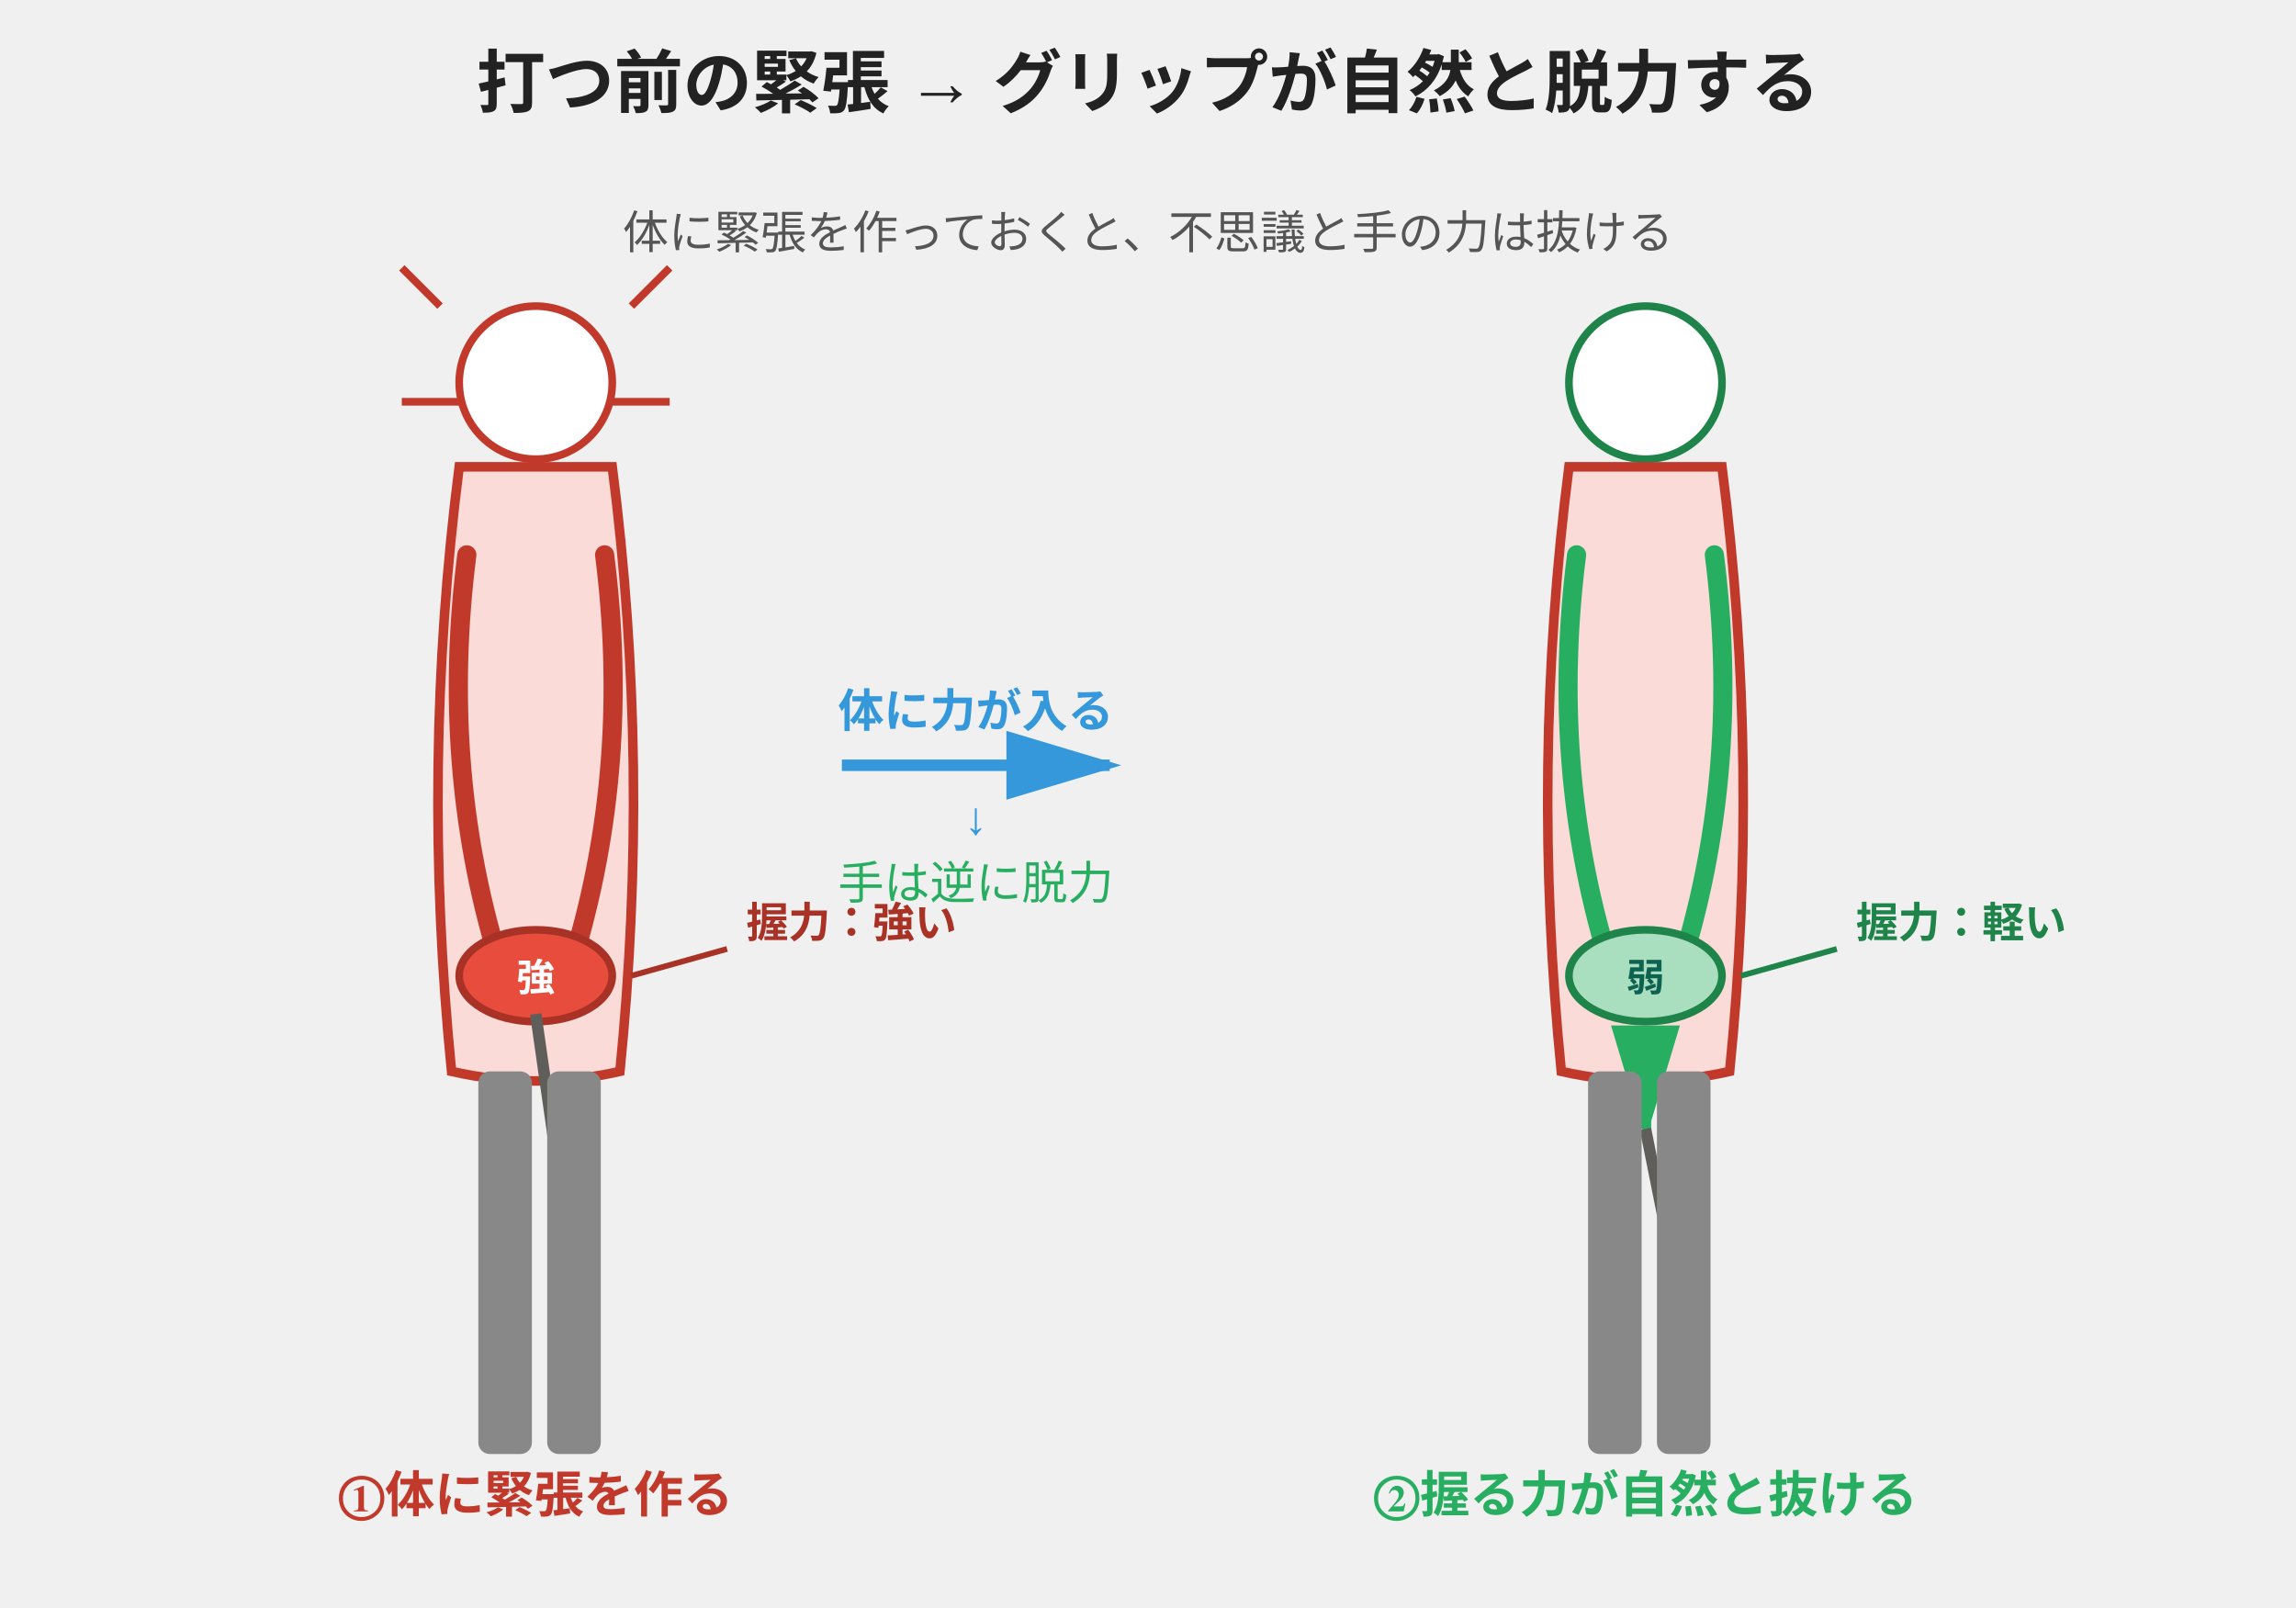
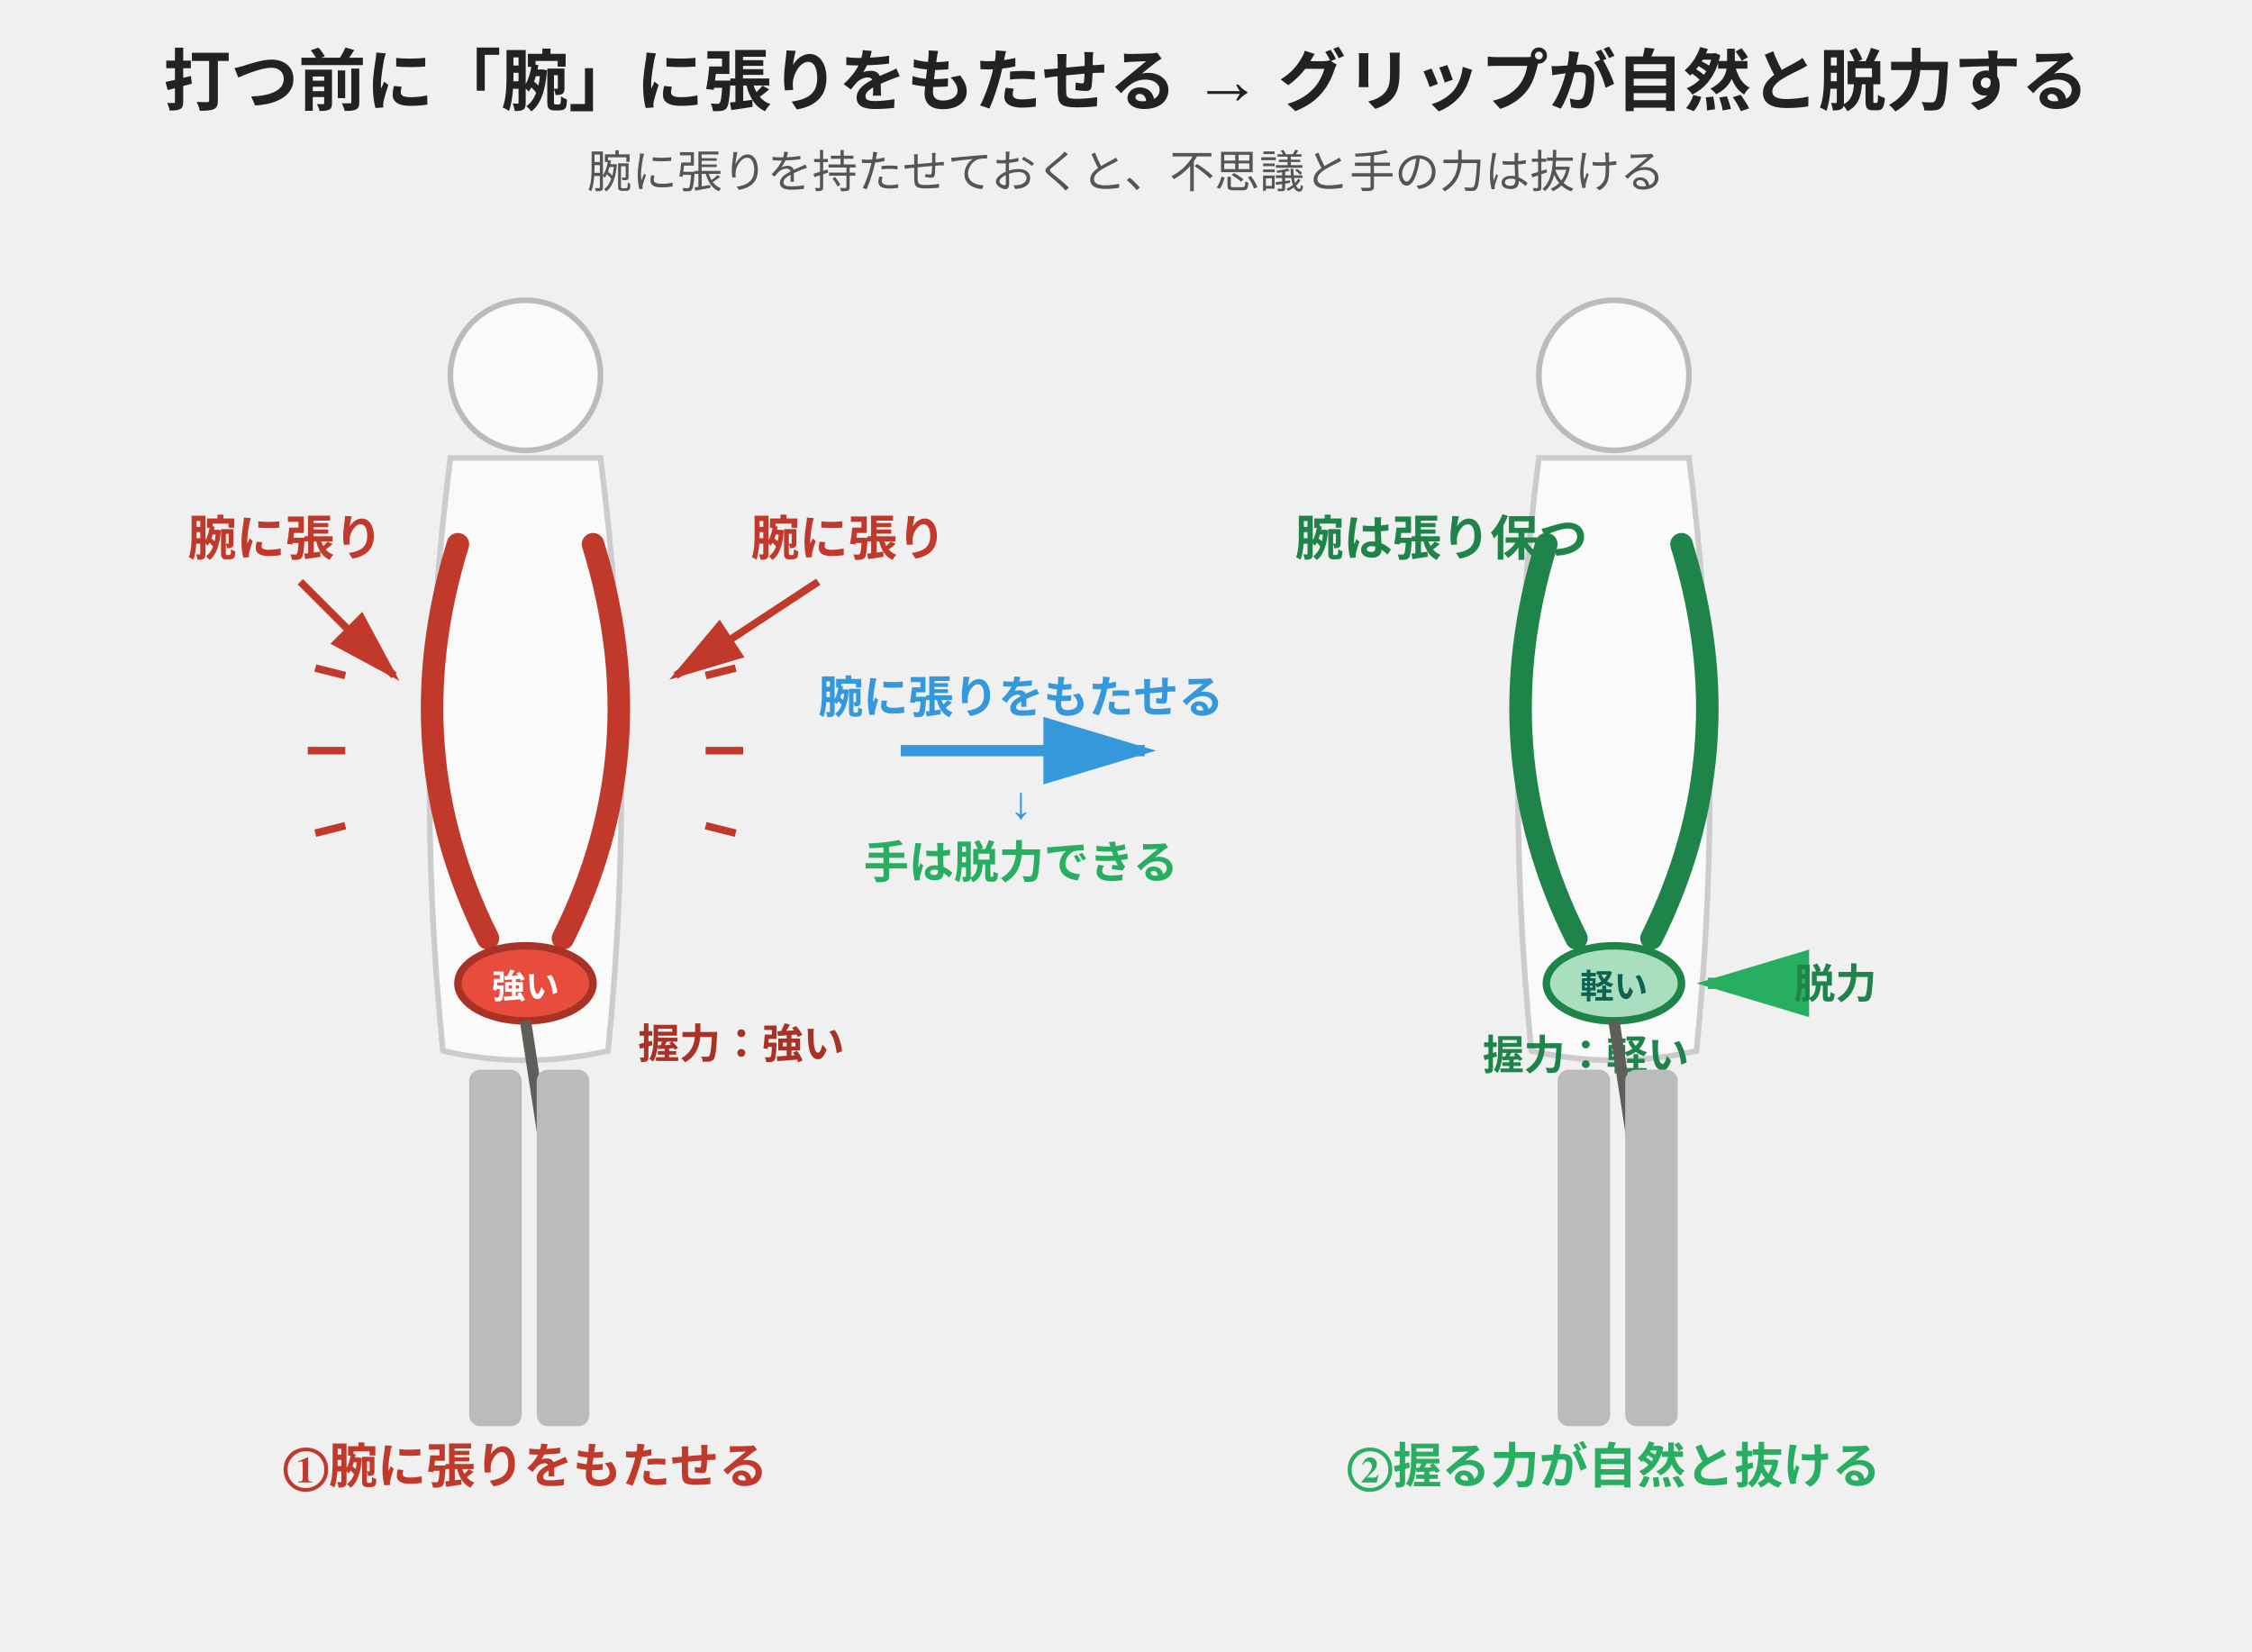
- <svg xmlns="http://www.w3.org/2000/svg" viewBox="0 0 600 420">
+ <svg xmlns="http://www.w3.org/2000/svg" viewBox="0 0 600 440">
  <defs>
-     <marker id="g1Arrow" markerWidth="10" markerHeight="10" refX="9" refY="3" orient="auto">
+     <marker id="arrBlue" markerWidth="10" markerHeight="10" refX="9" refY="3" orient="auto">
      <polygon points="0 0, 10 3, 0 6" fill="#3498db" />
    </marker>
-     <marker id="g1Down" markerWidth="10" markerHeight="10" refX="9" refY="3" orient="auto">
+     <marker id="arrGreen" markerWidth="10" markerHeight="10" refX="9" refY="3" orient="auto">
      <polygon points="0 0, 10 3, 0 6" fill="#27ae60" />
    </marker>
+     <marker id="arrRed" markerWidth="10" markerHeight="10" refX="9" refY="3" orient="auto">
+       <polygon points="0 0, 10 3, 0 6" fill="#c0392b" />
+     </marker>
  </defs>
-   <text x="300" y="28" text-anchor="middle" font-size="18" font-weight="bold" fill="#222">打つ前の緊張 → グリップが自然と脱力する</text>
+   <text x="300" y="28" text-anchor="middle" font-size="18" font-weight="bold" fill="#222">打つ前に「腕」に張りをもたせる → グリップが自然と脱力する</text>
+   <text x="300" y="50" text-anchor="middle" font-size="12" fill="#555">腕に張りを持たせておくと、不思議と手の力は抜ける</text>
  <g>
-     <text x="140" y="395" text-anchor="middle" font-size="13" fill="#c0392b" font-weight="bold">①体に緊張を作る</text>
-     <circle cx="140" cy="100" r="20" fill="#fff" stroke="#c0392b" stroke-width="2" />
-     <line x1="115" y1="80" x2="105" y2="70" stroke="#c0392b" stroke-width="2" />
-     <line x1="165" y1="80" x2="175" y2="70" stroke="#c0392b" stroke-width="2" />
-     <line x1="120" y1="105" x2="105" y2="105" stroke="#c0392b" stroke-width="2" />
-     <line x1="160" y1="105" x2="175" y2="105" stroke="#c0392b" stroke-width="2" />
-     <path d="M 120 122 Q 110 200 118 280 Q 140 285 162 280 Q 170 200 160 122 Z" fill="#fadbd8" stroke="#c0392b" stroke-width="2.5" />
-     <path d="M 122 145 Q 115 200 130 250" stroke="#c0392b" stroke-width="5" fill="none" stroke-linecap="round" />
-     <path d="M 158 145 Q 165 200 150 250" stroke="#c0392b" stroke-width="5" fill="none" stroke-linecap="round" />
-     <ellipse cx="140" cy="255" rx="20" ry="12" fill="#e74c3c" stroke="#a93226" stroke-width="2" />
-     <text x="140" y="259" text-anchor="middle" font-size="10" fill="#fff" font-weight="bold">強</text>
-     <text x="195" y="245" font-size="11" fill="#a93226" font-weight="bold">握力：強い</text>
-     <line x1="190" y1="248" x2="165" y2="255" stroke="#a93226" stroke-width="1.5" />
-     <line x1="140" y1="265" x2="155" y2="370" stroke="#5F5E5A" stroke-width="3" />
-     <rect x="125" y="280" width="14" height="100" fill="#888" rx="3" />
-     <rect x="143" y="280" width="14" height="100" fill="#888" rx="3" />
+     <text x="140" y="395" text-anchor="middle" font-size="13" fill="#c0392b" font-weight="bold">①腕に張りをもたせる</text>
+     <circle cx="140" cy="100" r="20" fill="#fafafa" stroke="#bbb" stroke-width="1.5" />
+     <path d="M 120 122 Q 110 200 118 280 Q 140 285 162 280 Q 170 200 160 122 Z" fill="#fafafa" stroke="#ccc" stroke-width="1.5" />
+     <path d="M 122 145 Q 105 200 130 250" stroke="#c0392b" stroke-width="6" fill="none" stroke-linecap="round" />
+     <path d="M 158 145 Q 175 200 150 250" stroke="#c0392b" stroke-width="6" fill="none" stroke-linecap="round" />
+     <line x1="92" y1="180" x2="84" y2="178" stroke="#c0392b" stroke-width="2" />
+     <line x1="92" y1="200" x2="82" y2="200" stroke="#c0392b" stroke-width="2" />
+     <line x1="92" y1="220" x2="84" y2="222" stroke="#c0392b" stroke-width="2" />
+     <line x1="188" y1="180" x2="196" y2="178" stroke="#c0392b" stroke-width="2" />
+     <line x1="188" y1="200" x2="198" y2="200" stroke="#c0392b" stroke-width="2" />
+     <line x1="188" y1="220" x2="196" y2="222" stroke="#c0392b" stroke-width="2" />
+     <text x="50" y="148" font-size="13" fill="#c0392b" font-weight="bold">腕に張り</text>
+     <line x1="80" y1="155" x2="105" y2="180" stroke="#c0392b" stroke-width="2" marker-end="url(#arrRed)" />
+     <text x="200" y="148" font-size="13" fill="#c0392b" font-weight="bold">腕に張り</text>
+     <line x1="218" y1="155" x2="180" y2="180" stroke="#c0392b" stroke-width="2" marker-end="url(#arrRed)" />
+     <ellipse cx="140" cy="262" rx="18" ry="10" fill="#e74c3c" stroke="#a93226" stroke-width="2" />
+     <text x="140" y="266" text-anchor="middle" font-size="9" fill="#fff" font-weight="bold">強い</text>
+     <text x="170" y="282" font-size="11" fill="#a93226" font-weight="bold">握力：強い</text>
+     <line x1="140" y1="272" x2="155" y2="370" stroke="#5F5E5A" stroke-width="3" />
+     <rect x="125" y="285" width="14" height="95" fill="#bbb" rx="3" />
+     <rect x="143" y="285" width="14" height="95" fill="#bbb" rx="3" />
  </g>
-   <line x1="220" y1="200" x2="290" y2="200" stroke="#3498db" stroke-width="3" marker-end="url(#g1Arrow)" />
-   <text x="255" y="190" text-anchor="middle" font-size="12" fill="#3498db" font-weight="bold">体に力が入る</text>
-   <text x="255" y="218" text-anchor="middle" font-size="12" fill="#3498db">↓</text>
-   <text x="255" y="235" text-anchor="middle" font-size="12" fill="#27ae60">手は逆に脱力</text>
+   <line x1="240" y1="200" x2="305" y2="200" stroke="#3498db" stroke-width="3" marker-end="url(#arrBlue)" />
+   <text x="272" y="190" text-anchor="middle" font-size="12" fill="#3498db" font-weight="bold">腕に張りをもたせる</text>
+   <text x="272" y="218" text-anchor="middle" font-size="12" fill="#3498db">↓</text>
+   <text x="272" y="234" text-anchor="middle" font-size="12" fill="#27ae60" font-weight="bold">手は脱力できる</text>
  <g>
    <text x="430" y="395" text-anchor="middle" font-size="13" fill="#27ae60" font-weight="bold">②握る力が自然と抜ける</text>
-     <circle cx="430" cy="100" r="20" fill="#fff" stroke="#1e8449" stroke-width="2" />
-     <path d="M 410 122 Q 400 200 408 280 Q 430 285 452 280 Q 460 200 450 122 Z" fill="#fadbd8" stroke="#c0392b" stroke-width="2.5" />
-     <path d="M 412 145 Q 405 200 420 250" stroke="#27ae60" stroke-width="5" fill="none" stroke-linecap="round" />
-     <path d="M 448 145 Q 455 200 440 250" stroke="#27ae60" stroke-width="5" fill="none" stroke-linecap="round" />
-     <ellipse cx="430" cy="255" rx="20" ry="12" fill="#a9dfbf" stroke="#1e8449" stroke-width="2" />
-     <text x="430" y="259" text-anchor="middle" font-size="10" fill="#0e6251" font-weight="bold">弱</text>
-     <text x="485" y="245" font-size="11" fill="#1e8449" font-weight="bold">握力：軽い</text>
-     <line x1="480" y1="248" x2="455" y2="255" stroke="#1e8449" stroke-width="1.5" />
-     <line x1="430" y1="270" x2="430" y2="295" stroke="#27ae60" stroke-width="3" marker-end="url(#g1Down)" />
-     <line x1="430" y1="295" x2="445" y2="370" stroke="#5F5E5A" stroke-width="3" />
-     <rect x="415" y="280" width="14" height="100" fill="#888" rx="3" />
-     <rect x="433" y="280" width="14" height="100" fill="#888" rx="3" />
+     <circle cx="430" cy="100" r="20" fill="#fafafa" stroke="#bbb" stroke-width="1.5" />
+     <path d="M 410 122 Q 400 200 408 280 Q 430 285 452 280 Q 460 200 450 122 Z" fill="#fafafa" stroke="#ccc" stroke-width="1.5" />
+     <path d="M 412 145 Q 395 200 420 250" stroke="#1e8449" stroke-width="6" fill="none" stroke-linecap="round" />
+     <path d="M 448 145 Q 465 200 440 250" stroke="#1e8449" stroke-width="6" fill="none" stroke-linecap="round" />
+     <text x="345" y="148" font-size="13" fill="#1e8449" font-weight="bold">腕は張り保つ</text>
+     <ellipse cx="430" cy="262" rx="18" ry="10" fill="#a9dfbf" stroke="#1e8449" stroke-width="2" />
+     <text x="430" y="266" text-anchor="middle" font-size="9" fill="#0e6251" font-weight="bold">軽い</text>
+     <line x1="475" y1="262" x2="455" y2="262" stroke="#27ae60" stroke-width="3" marker-end="url(#arrGreen)" />
+     <text x="478" y="266" font-size="11" fill="#1e8449" font-weight="bold">脱力</text>
+     <text x="395" y="285" font-size="11" fill="#1e8449" font-weight="bold">握力：軽い</text>
+     <line x1="430" y1="272" x2="445" y2="370" stroke="#5F5E5A" stroke-width="3" />
+     <rect x="415" y="285" width="14" height="95" fill="#bbb" rx="3" />
+     <rect x="433" y="285" width="14" height="95" fill="#bbb" rx="3" />
  </g>
-   <text x="300" y="65" text-anchor="middle" font-size="12" fill="#555">体に緊張を作っておくと、不思議と手の力は抜ける</text>
</svg>
